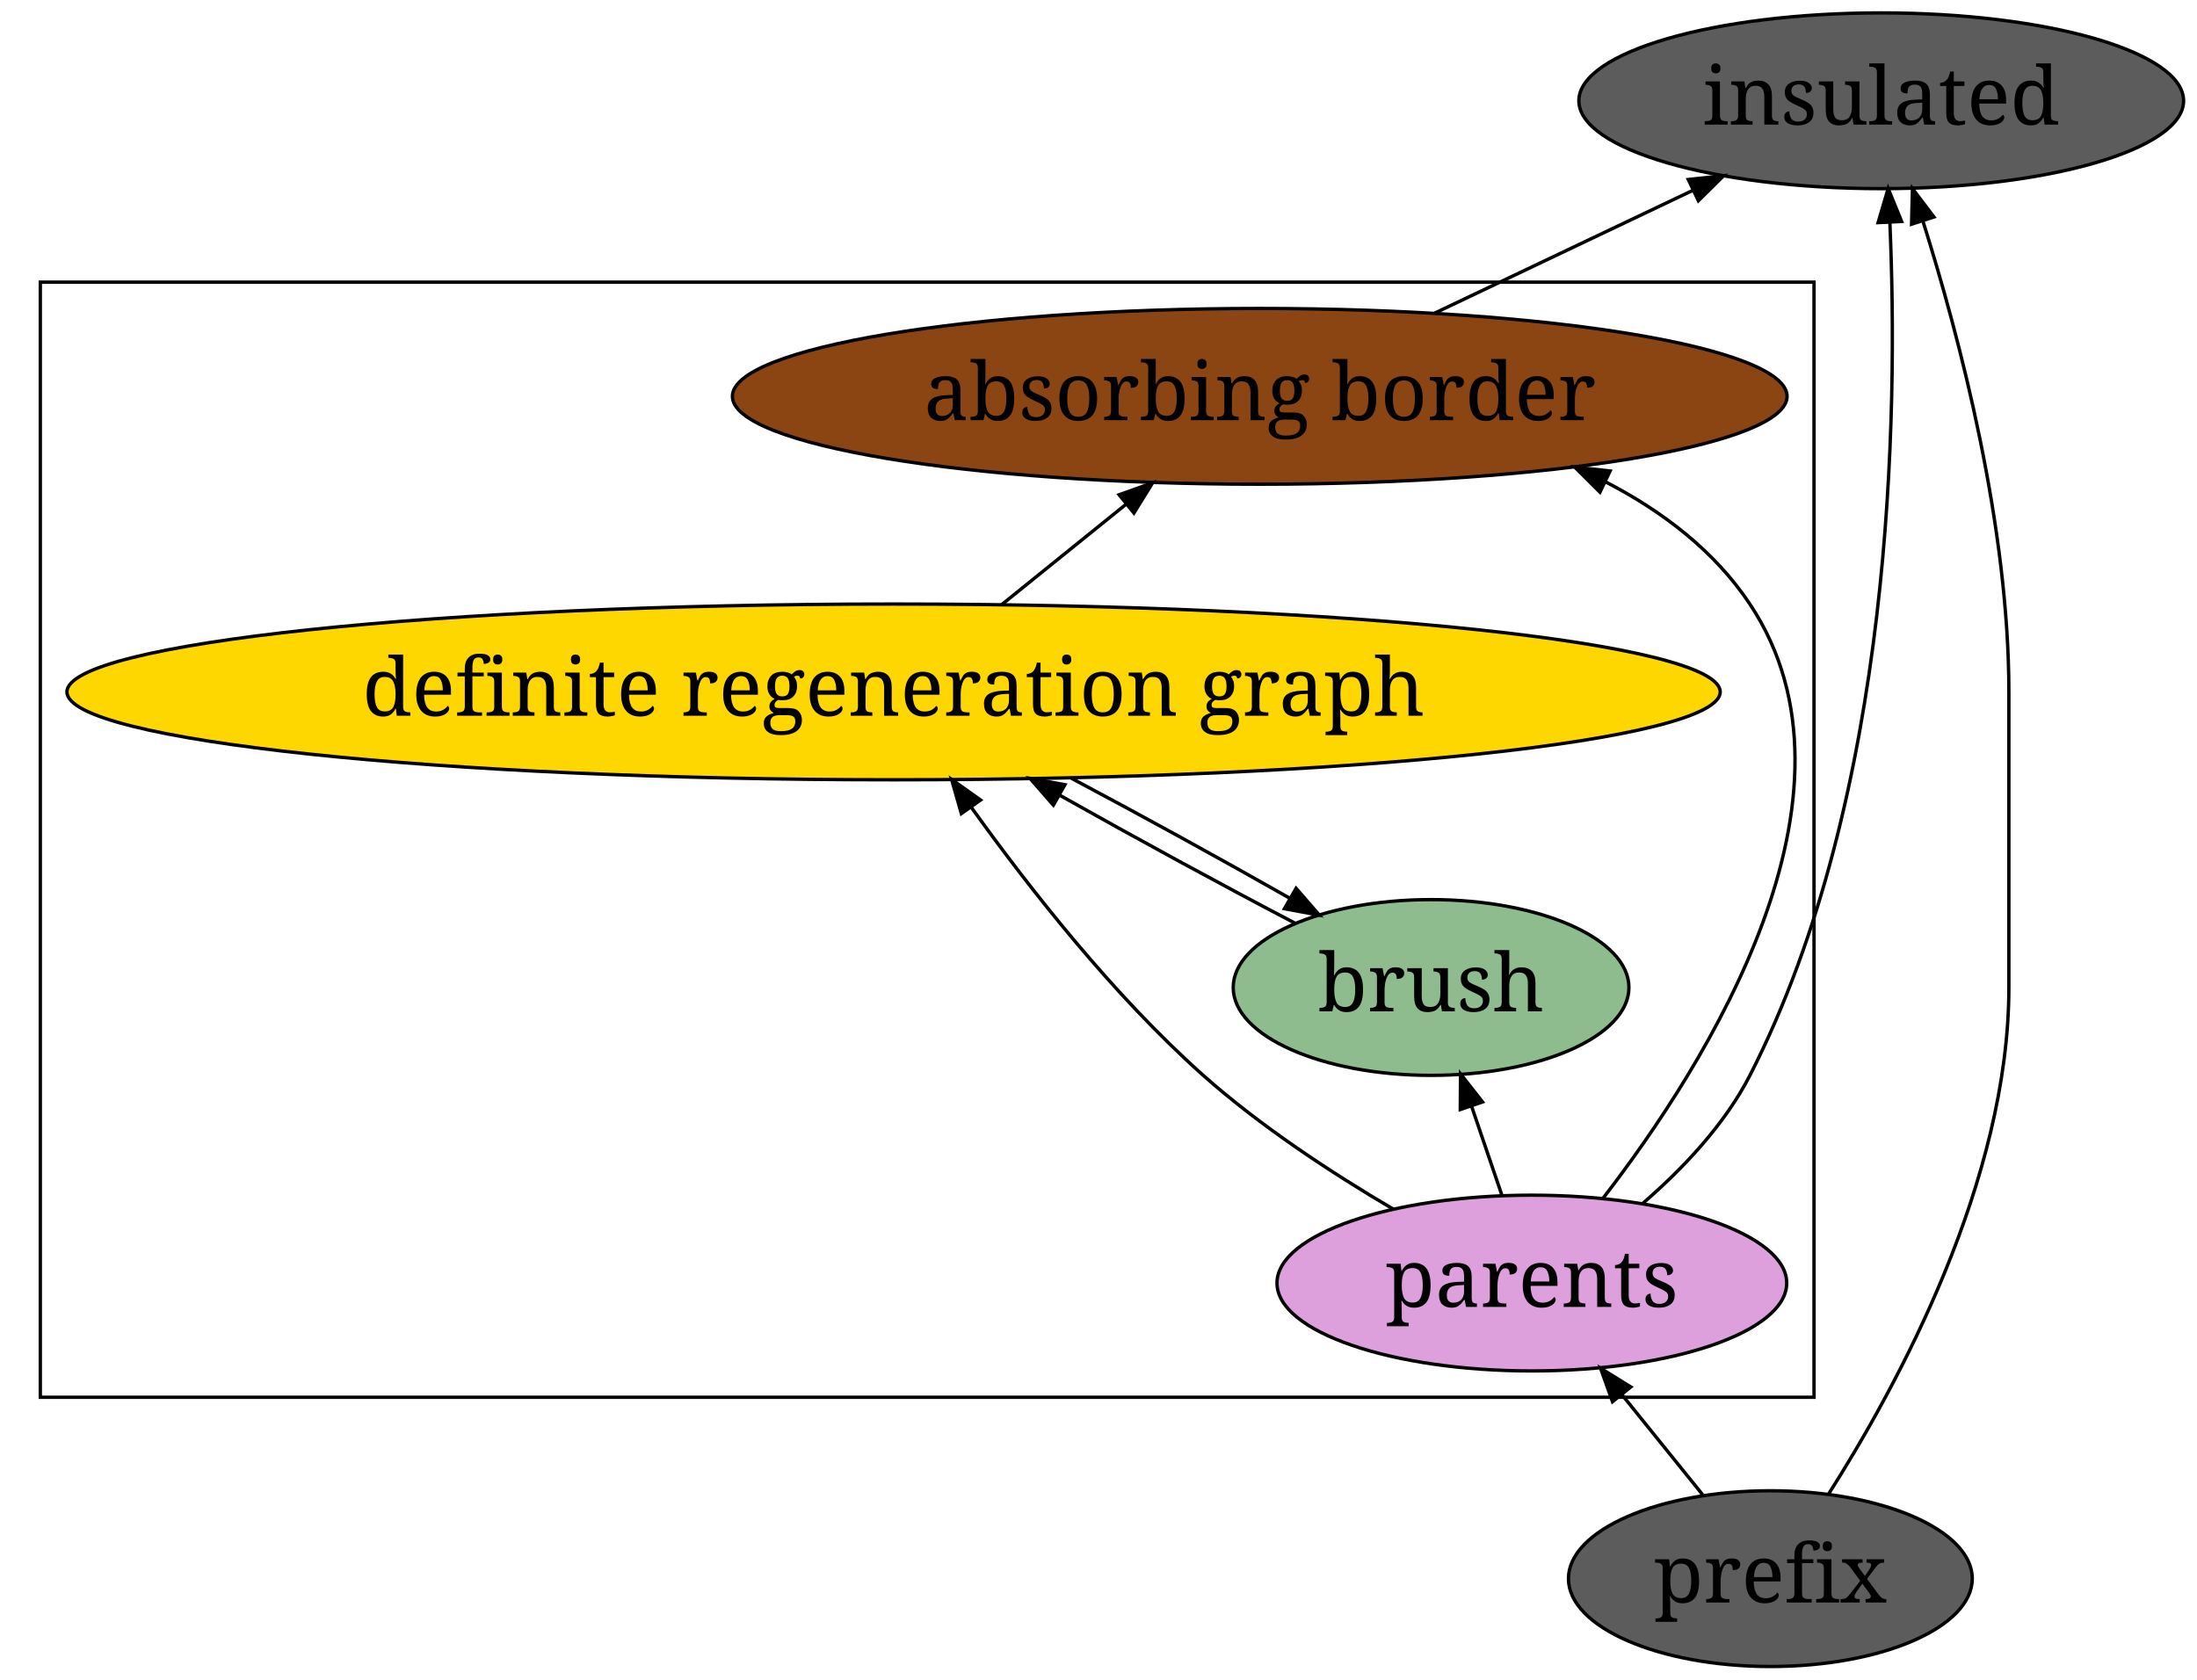
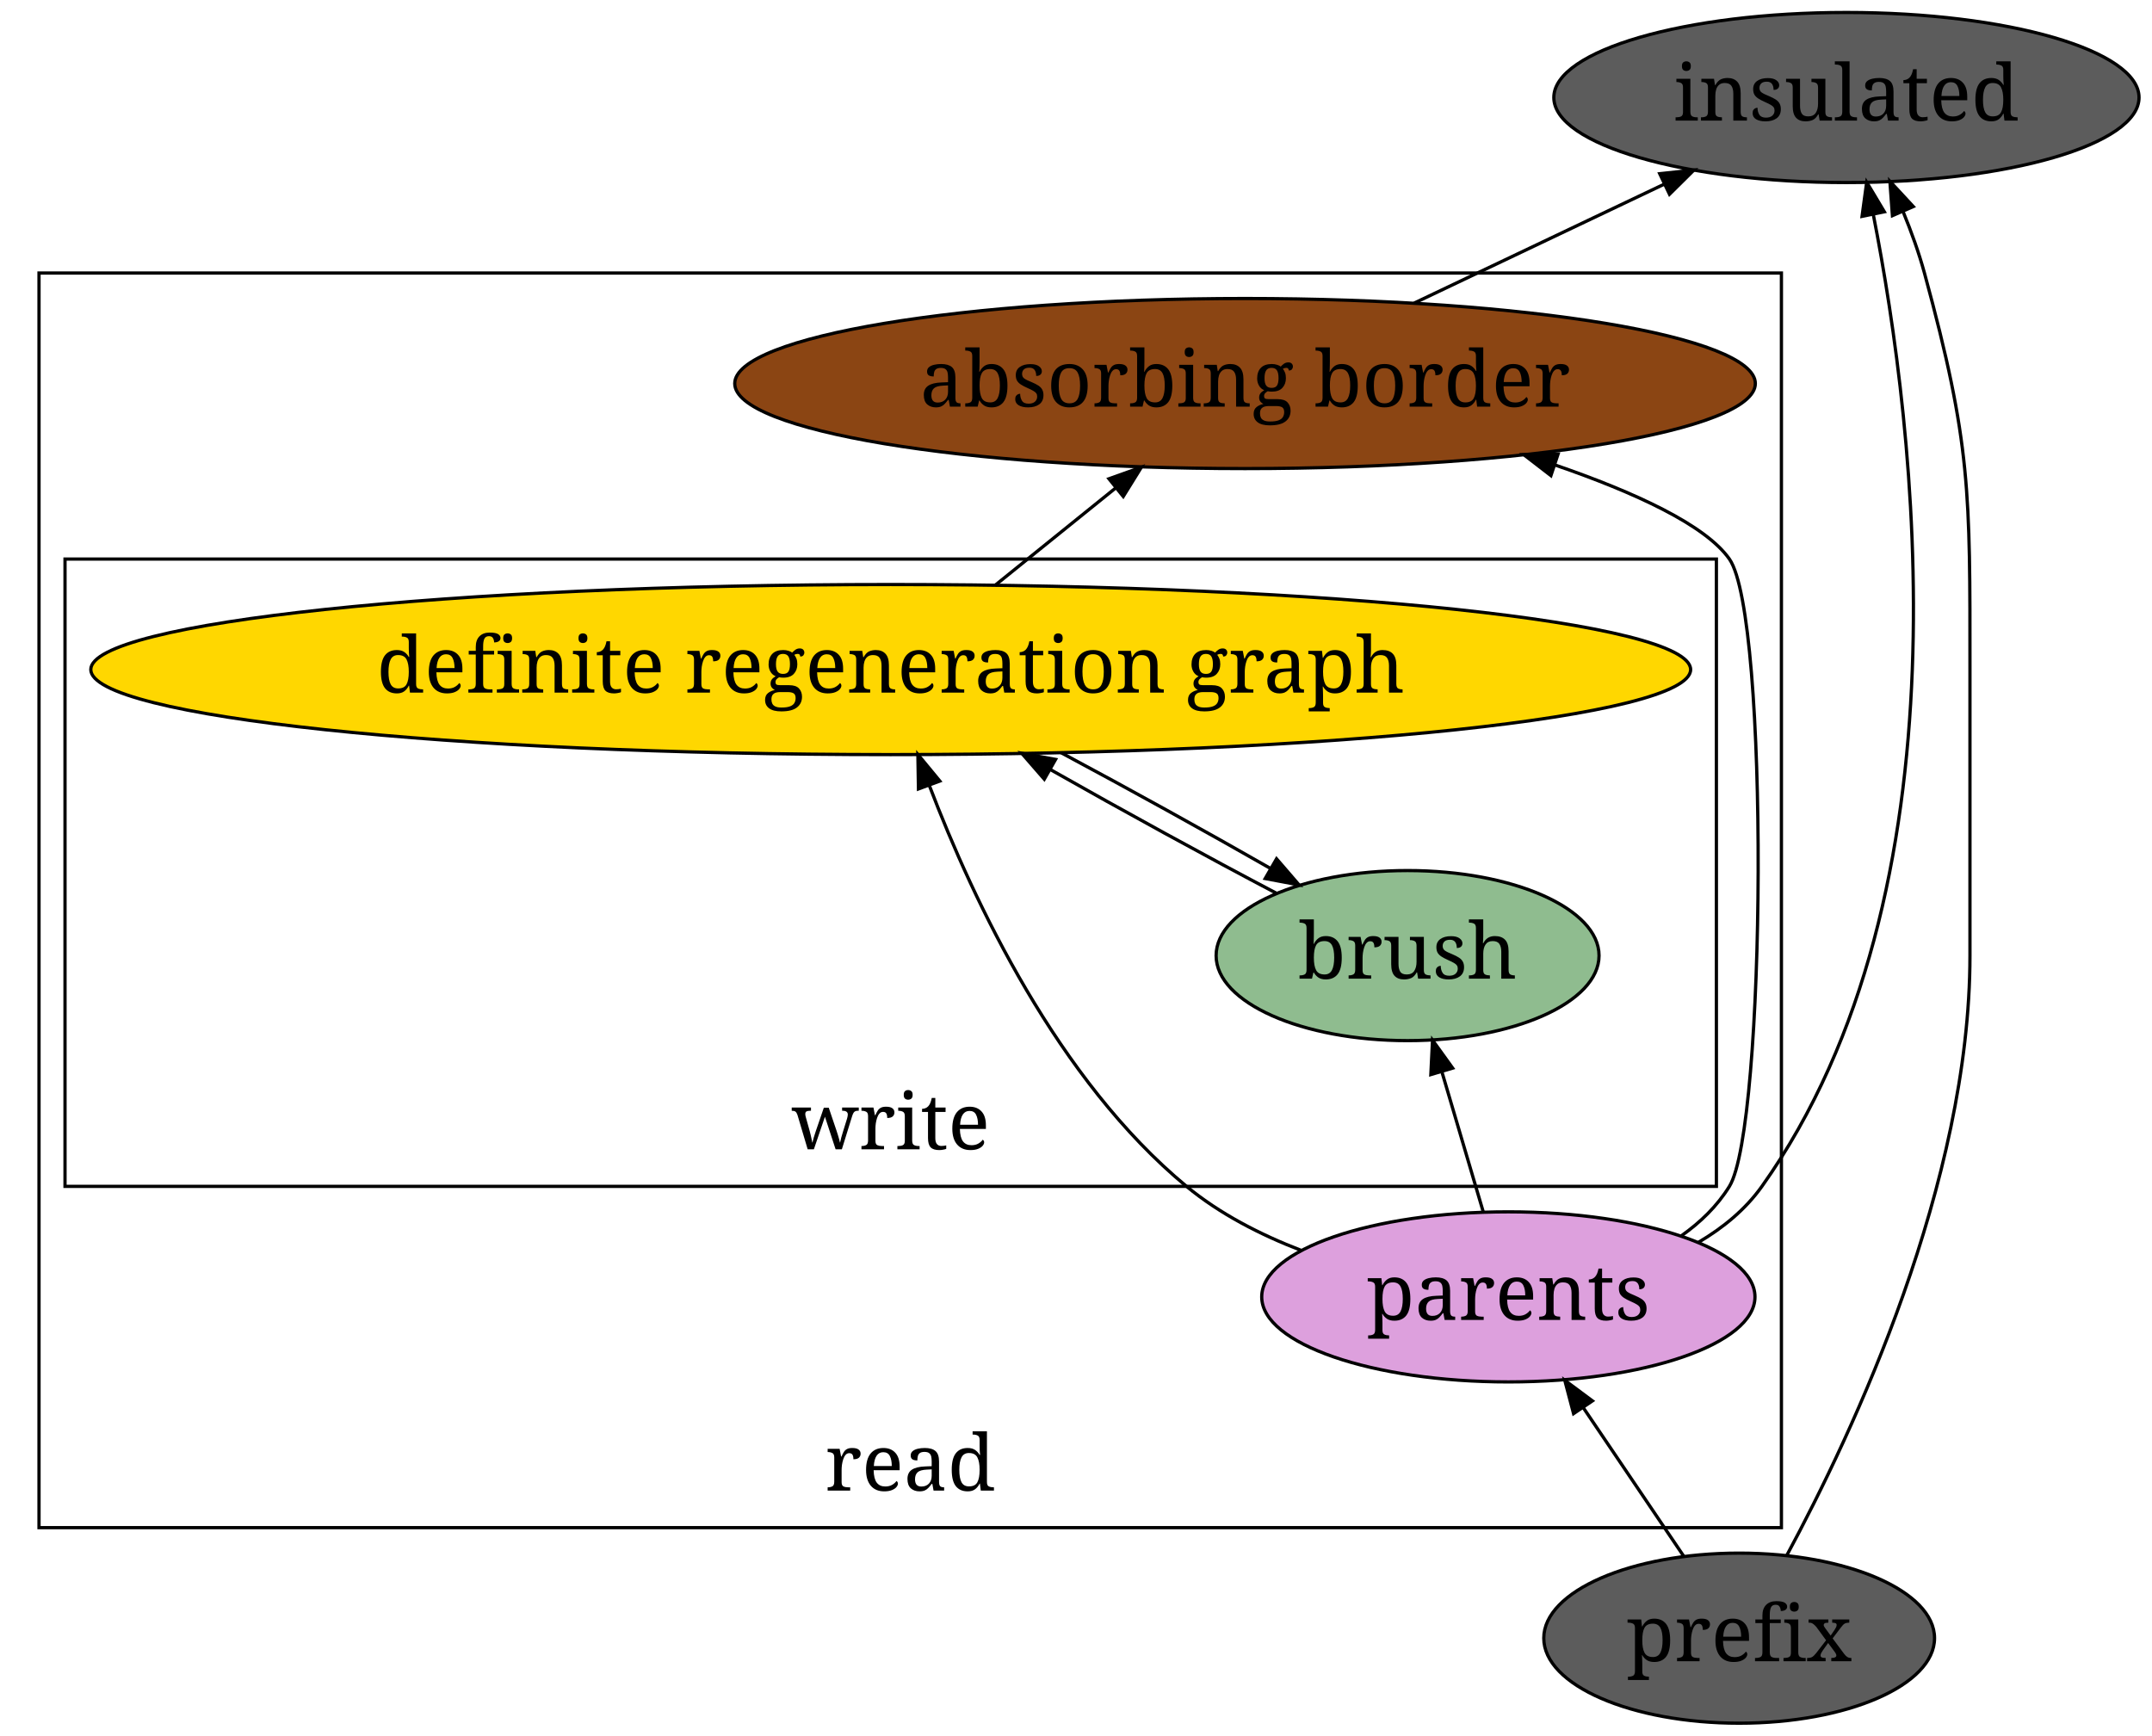
- <svg xmlns="http://www.w3.org/2000/svg" width="654pt" height="500pt" viewBox="0.00 0.00 654.00 500.00">
-   <g id="graph1" class="graph" transform="scale(1 1) rotate(0) translate(4 496)">
-     <polygon fill="white" stroke="white" points="-4,5 -4,-496 651,-496 651,5 -4,5" />
+ <svg xmlns="http://www.w3.org/2000/svg" width="662pt" height="534pt" viewBox="0.00 0.00 662.00 534.00">
+   <g id="graph1" class="graph" transform="scale(1 1) rotate(0) translate(4 530)">
+     <polygon fill="white" stroke="white" points="-4,5 -4,-530 659,-530 659,5 -4,5" />
    <g id="graph3" class="cluster">
-       <polygon fill="none" stroke="black" points="8,-80 8,-412 536,-412 536,-80 8,-80" />
+       <polygon fill="none" stroke="black" points="8,-60 8,-446 544,-446 544,-60 8,-60" />
+       <text text-anchor="middle" x="276" y="-71.4" font-family="Times Roman,serif" font-size="24.00">read</text>
+     </g>
+     <g id="graph4" class="cluster">
+       <polygon fill="none" stroke="black" points="16,-165 16,-358 524,-358 524,-165 16,-165" />
+       <text text-anchor="middle" x="270" y="-176.4" font-family="Times Roman,serif" font-size="24.00">write</text>
    </g>
    <g id="node2" class="node">
-       <ellipse fill="#5c5c5c" stroke="black" cx="523" cy="-26" rx="60.104" ry="26.163" />
-       <text text-anchor="middle" x="523" y="-18.9" font-family="Times Roman,serif" font-size="24.00">prefix</text>
+       <ellipse fill="#5c5c5c" stroke="black" cx="531" cy="-26" rx="60.104" ry="26.163" />
+       <text text-anchor="middle" x="531" y="-18.9" font-family="Times Roman,serif" font-size="24.00">prefix</text>
    </g>
    <g id="node4" class="node">
-       <ellipse fill="plum" stroke="black" cx="452" cy="-114" rx="75.868" ry="26.163" />
-       <text text-anchor="middle" x="452" y="-106.9" font-family="Times Roman,serif" font-size="24.00">parents</text>
+       <ellipse fill="plum" stroke="black" cx="460" cy="-131" rx="75.868" ry="26.163" />
+       <text text-anchor="middle" x="460" y="-123.9" font-family="Times Roman,serif" font-size="24.00">parents</text>
    </g>
-     <g id="edge5" class="edge">
-       <path fill="none" stroke="black" d="M502.844,-50.982C495.413,-60.192 486.872,-70.778 478.937,-80.613" />
-       <polygon fill="black" stroke="black" points="476.008,-78.67 472.453,-88.65 481.456,-83.065 476.008,-78.67" />
+     <g id="edge6" class="edge">
+       <path fill="none" stroke="black" d="M513.994,-51.15C504.734,-64.844 493.146,-81.981 483.081,-96.865" />
+       <polygon fill="black" stroke="black" points="480.063,-95.081 477.361,-105.326 485.862,-99.002 480.063,-95.081" />
    </g>
-     <g id="node9" class="node">
-       <ellipse fill="#5c5c5c" stroke="black" cx="556" cy="-466" rx="90.01" ry="26.163" />
-       <text text-anchor="middle" x="556" y="-458.9" font-family="Times Roman,serif" font-size="24.00">insulated</text>
+     <g id="node10" class="node">
+       <ellipse fill="#5c5c5c" stroke="black" cx="564" cy="-500" rx="90.01" ry="26.163" />
+       <text text-anchor="middle" x="564" y="-492.9" font-family="Times Roman,serif" font-size="24.00">insulated</text>
    </g>
-     <g id="edge21" class="edge">
-       <path fill="none" stroke="black" d="M540.187,-50.959C561.2,-83.966 594,-144.67 594,-202 594,-202 594,-202 594,-290 594,-339.363 579.541,-394.795 568.461,-430.026" />
-       <polygon fill="black" stroke="black" points="565.033,-429.252 565.296,-439.843 571.696,-431.4 565.033,-429.252" />
-     </g>
-     <g id="node5" class="node">
-       <ellipse fill="gold" stroke="black" cx="262" cy="-290" rx="246.073" ry="26.163" />
-       <text text-anchor="middle" x="262" y="-282.9" font-family="Times Roman,serif" font-size="24.00">definite regeneration graph</text>
-     </g>
-     <g id="edge7" class="edge">
-       <path fill="none" stroke="black" d="M410.809,-135.971C392.442,-146.765 371.134,-160.73 354,-176 327.451,-199.661 302.457,-231.485 285.24,-255.496" />
-       <polygon fill="black" stroke="black" points="282.173,-253.772 279.261,-263.959 287.89,-257.811 282.173,-253.772" />
+     <g id="edge22" class="edge">
+       <path fill="none" stroke="black" d="M545.539,-51.256C566.311,-89.786 602,-166.148 602,-236 602,-236 602,-236 602,-324 602,-378.578 602.36,-393.345 588,-446 586.299,-452.236 583.982,-458.672 581.455,-464.834" />
+       <polygon fill="black" stroke="black" points="578.151,-463.655 577.37,-474.221 584.57,-466.449 578.151,-463.655" />
    </g>
    <g id="node6" class="node">
-       <ellipse fill="darkseagreen" stroke="black" cx="422" cy="-202" rx="58.898" ry="26.163" />
-       <text text-anchor="middle" x="422" y="-194.9" font-family="Times Roman,serif" font-size="24.00">brush</text>
+       <ellipse fill="gold" stroke="black" cx="270" cy="-324" rx="246.073" ry="26.163" />
+       <text text-anchor="middle" x="270" y="-316.9" font-family="Times Roman,serif" font-size="24.00">definite regeneration graph</text>
    </g>
-     <g id="edge9" class="edge">
-       <path fill="none" stroke="black" d="M443.161,-139.927C440.323,-148.252 437.129,-157.622 434.099,-166.51" />
-       <polygon fill="black" stroke="black" points="430.69,-165.664 430.776,-176.258 437.315,-167.923 430.69,-165.664" />
+     <g id="edge8" class="edge">
+       <path fill="none" stroke="black" d="M396.233,-145.323C383.667,-150.149 371.224,-156.546 361,-165 321.455,-197.698 295.611,-252.331 281.906,-288.266" />
+       <polygon fill="black" stroke="black" points="278.539,-287.278 278.36,-297.872 285.106,-289.702 278.539,-287.278" />
    </g>
    <g id="node7" class="node">
-       <ellipse fill="saddlebrown" stroke="black" cx="371" cy="-378" rx="156.978" ry="26.163" />
-       <text text-anchor="middle" x="371" y="-370.9" font-family="Times Roman,serif" font-size="24.00">absorbing border</text>
+       <ellipse fill="darkseagreen" stroke="black" cx="429" cy="-236" rx="58.898" ry="26.163" />
+       <text text-anchor="middle" x="429" y="-228.9" font-family="Times Roman,serif" font-size="24.00">brush</text>
    </g>
-     <g id="edge11" class="edge">
-       <path fill="none" stroke="black" d="M473.157,-139.205C504.192,-179.416 554.511,-259.318 517,-316 506.453,-331.938 490.894,-343.791 473.815,-352.603" />
-       <polygon fill="black" stroke="black" points="472.271,-349.462 464.765,-356.939 475.295,-355.775 472.271,-349.462" />
+     <g id="edge10" class="edge">
+       <path fill="none" stroke="black" d="M452.337,-156.955C448.499,-169.954 443.792,-185.899 439.612,-200.056" />
+       <polygon fill="black" stroke="black" points="436.157,-199.398 436.682,-209.98 442.871,-201.38 436.157,-199.398" />
    </g>
-     <g id="edge23" class="edge">
-       <path fill="none" stroke="black" d="M485.051,-137.751C497.043,-148.119 509.48,-161.279 517,-176 559.532,-259.261 561.067,-372.693 558.569,-429.88" />
-       <polygon fill="black" stroke="black" points="555.073,-429.721 558.065,-439.884 562.064,-430.073 555.073,-429.721" />
+     <g id="node8" class="node">
+       <ellipse fill="saddlebrown" stroke="black" cx="379" cy="-412" rx="156.978" ry="26.163" />
+       <text text-anchor="middle" x="379" y="-404.9" font-family="Times Roman,serif" font-size="24.00">absorbing border</text>
    </g>
-     <g id="edge13" class="edge">
-       <path fill="none" stroke="black" d="M314.603,-264.473C335.792,-253.217 359.864,-239.99 379.874,-228.611" />
-       <polygon fill="black" stroke="black" points="381.816,-231.532 388.757,-223.527 378.339,-225.457 381.816,-231.532" />
+     <g id="edge12" class="edge">
+       <path fill="none" stroke="black" d="M513.2,-149.775C519.061,-153.919 524.253,-158.937 528,-165 539.274,-183.242 540.312,-340.442 528,-358 520.646,-368.487 498.933,-378.489 474.277,-386.971" />
+       <polygon fill="black" stroke="black" points="473.097,-383.675 464.708,-390.145 475.301,-390.319 473.097,-383.675" />
    </g>
-     <g id="edge17" class="edge">
-       <path fill="none" stroke="black" d="M294.114,-315.927C305.756,-325.326 319.048,-336.057 331.268,-345.923" />
-       <polygon fill="black" stroke="black" points="329.136,-348.7 339.115,-352.258 333.533,-343.253 329.136,-348.7" />
+     <g id="edge24" class="edge">
+       <path fill="none" stroke="black" d="M518.502,-147.8C526.078,-152.266 532.946,-157.899 538,-165 602.701,-255.9 585.235,-397.973 572.264,-464.01" />
+       <polygon fill="black" stroke="black" points="568.809,-463.438 570.234,-473.936 575.667,-464.84 568.809,-463.438" />
    </g>
-     <g id="edge15" class="edge">
-       <path fill="none" stroke="black" d="M381.604,-221.095C360.239,-232.251 333.899,-246.593 311.349,-259.301" />
-       <polygon fill="black" stroke="black" points="309.564,-256.289 302.589,-264.264 313.015,-262.38 309.564,-256.289" />
+     <g id="edge14" class="edge">
+       <path fill="none" stroke="black" d="M322.379,-298.438C343.299,-287.256 367.032,-274.135 386.822,-262.814" />
+       <polygon fill="black" stroke="black" points="388.692,-265.776 395.612,-257.753 385.2,-259.709 388.692,-265.776" />
    </g>
-     <g id="edge19" class="edge">
-       <path fill="none" stroke="black" d="M423.025,-402.747C447.001,-414.152 475.495,-427.706 499.946,-439.336" />
-       <polygon fill="black" stroke="black" points="498.567,-442.556 509.101,-443.691 501.574,-436.235 498.567,-442.556" />
+     <g id="edge18" class="edge">
+       <path fill="none" stroke="black" d="M302.114,-349.927C313.756,-359.326 327.048,-370.057 339.268,-379.923" />
+       <polygon fill="black" stroke="black" points="337.136,-382.7 347.115,-386.258 341.533,-377.253 337.136,-382.7" />
+     </g>
+     <g id="edge16" class="edge">
+       <path fill="none" stroke="black" d="M388.821,-255.095C367.582,-266.251 341.406,-280.593 319,-293.301" />
+       <polygon fill="black" stroke="black" points="317.249,-290.27 310.296,-298.264 320.717,-296.351 317.249,-290.27" />
+     </g>
+     <g id="edge20" class="edge">
+       <path fill="none" stroke="black" d="M431.025,-436.747C455.001,-448.152 483.495,-461.706 507.946,-473.336" />
+       <polygon fill="black" stroke="black" points="506.567,-476.556 517.101,-477.691 509.574,-470.235 506.567,-476.556" />
    </g>
  </g>
</svg>
